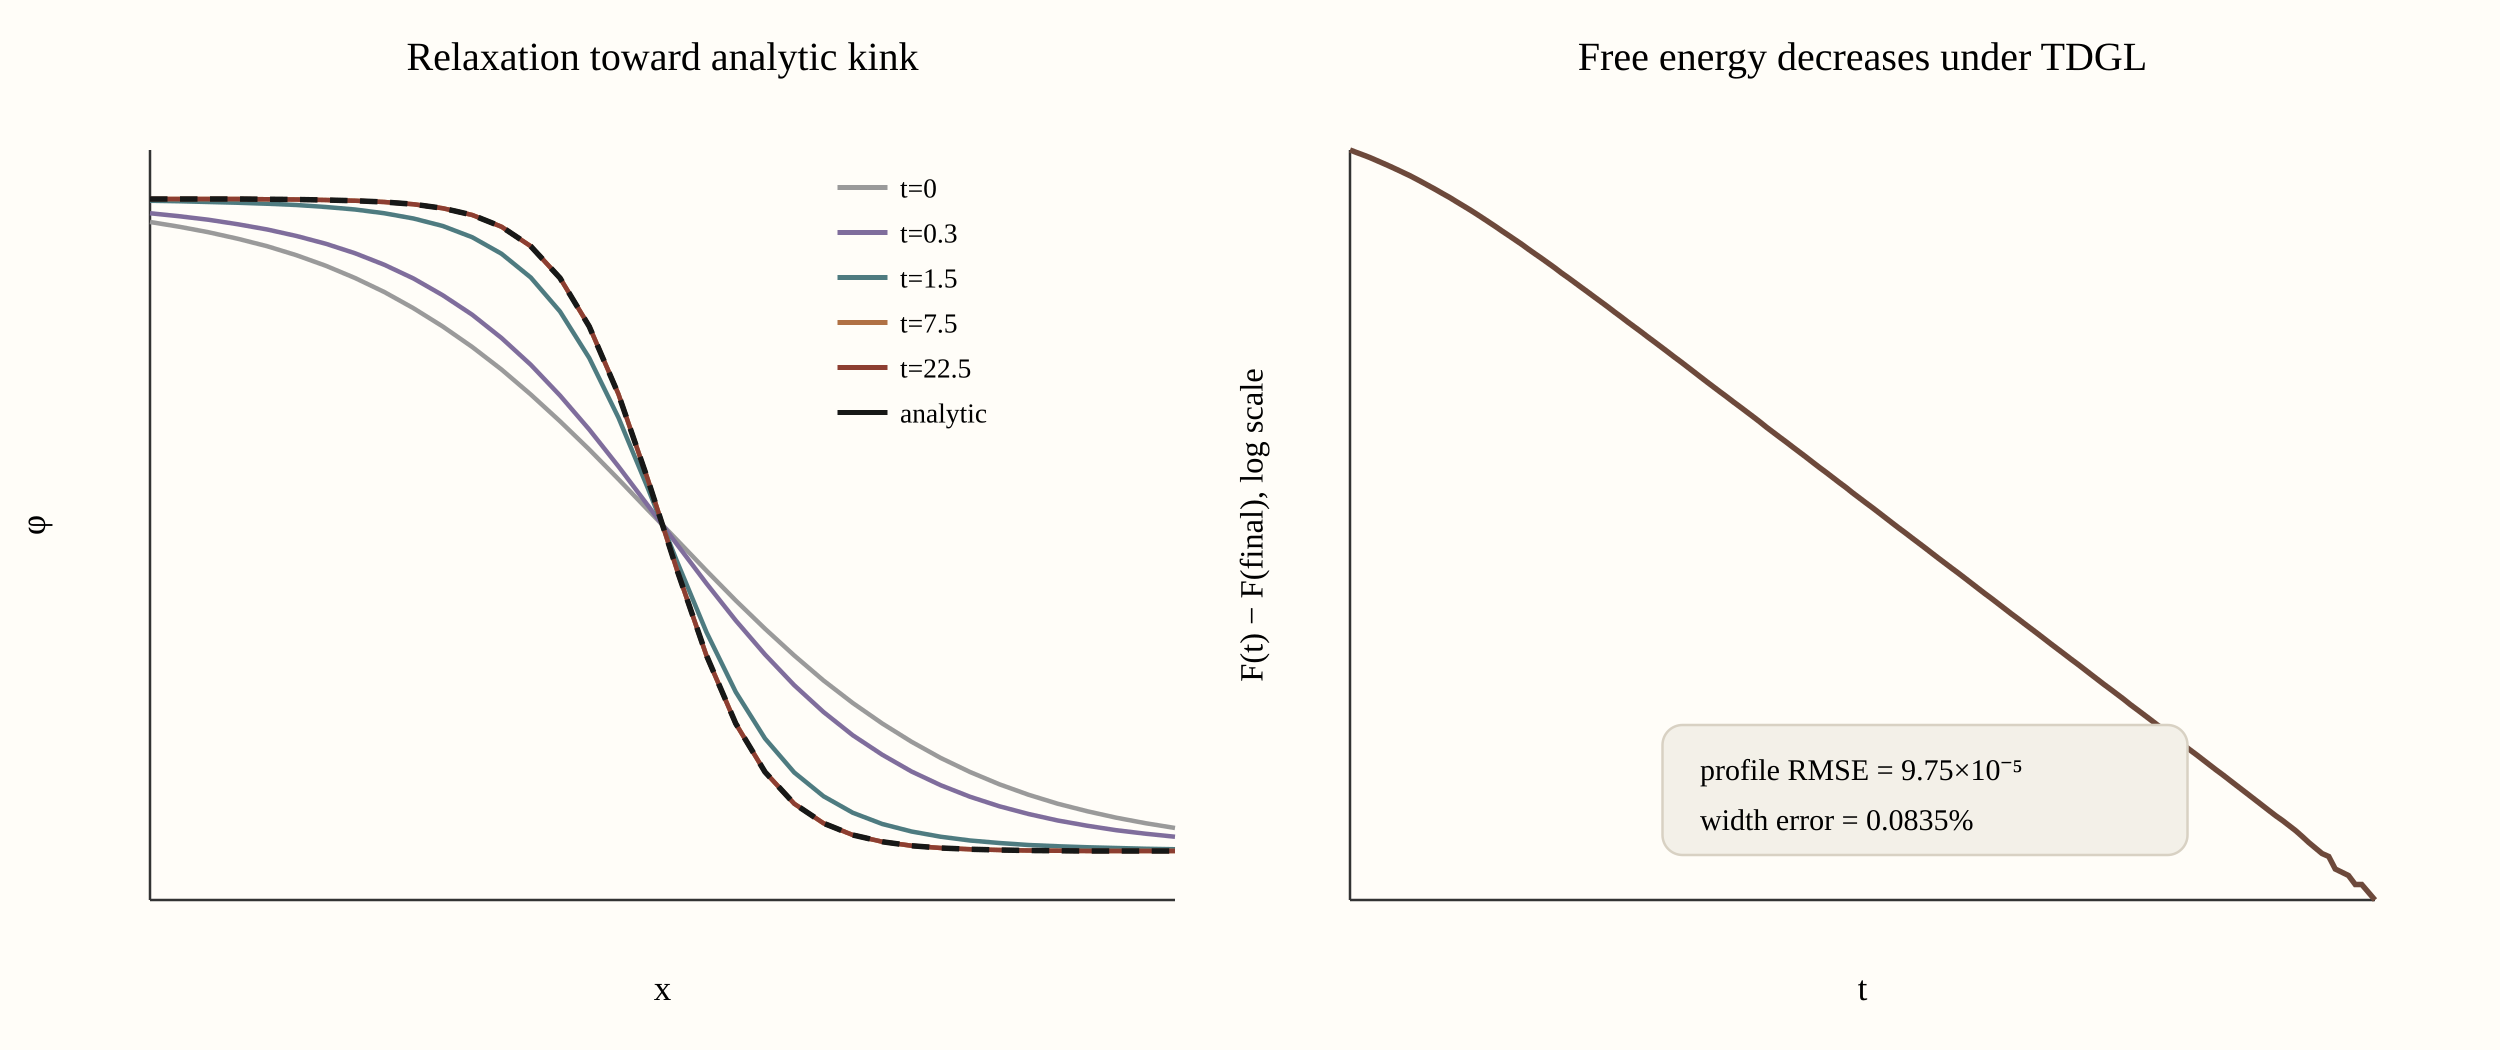
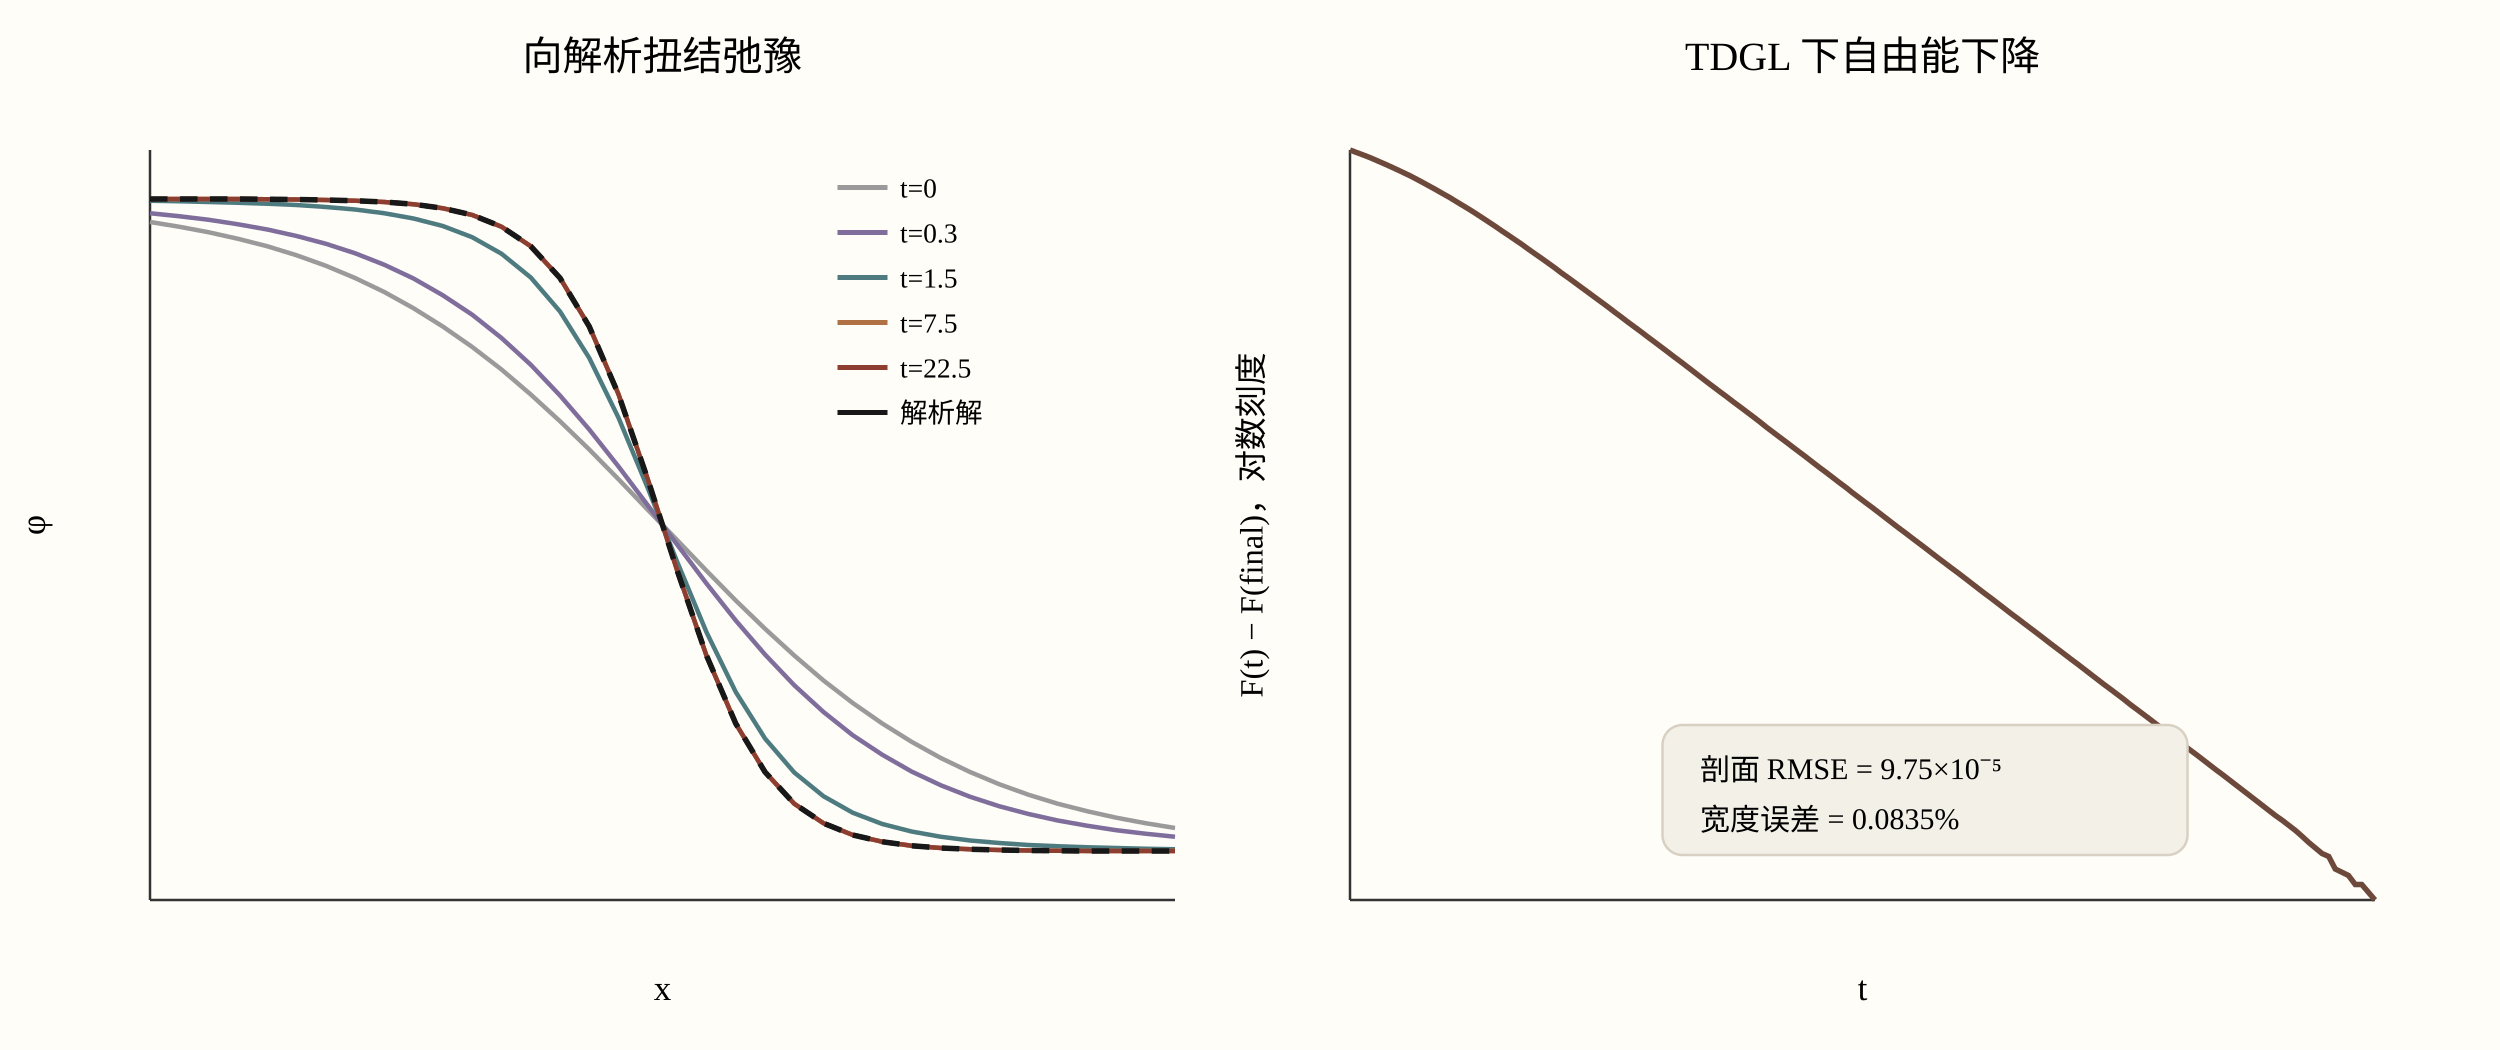
- <svg xmlns="http://www.w3.org/2000/svg" viewBox="0 0 1000 420" role="img" aria-label="TDGL wall relaxation and free energy convergence">
+ <svg xmlns="http://www.w3.org/2000/svg" viewBox="0 0 1000 420" role="img" aria-label="TDGL 畴壁弛豫与自由能收敛">
  <rect width="100%" height="100%" fill="#fffdf8" />
  <line x1="60" y1="360" x2="470" y2="360" stroke="#333" />
  <line x1="60" y1="60" x2="60" y2="360" stroke="#333" />
  <text x="265.0" y="400" text-anchor="middle" font-size="14">x</text>
  <text x="18" y="210.0" transform="rotate(-90 18 210.0)" text-anchor="middle" font-size="14">φ</text>
-   <text x="265.0" y="28" text-anchor="middle" font-size="16">Relaxation toward analytic kink</text>
+   <text x="265.0" y="28" text-anchor="middle" font-size="16">向解析扭结弛豫</text>
  <polyline fill="none" stroke="#9a9a9a" stroke-width="1.8" points="60.0,88.8 71.7,90.7 83.4,92.9 95.1,95.5 106.9,98.5 118.6,102.1 130.3,106.3 142.0,111.2 153.7,116.8 165.4,123.3 177.1,130.6 188.9,138.8 200.6,147.8 212.3,157.8 224.0,168.5 235.7,179.8 247.4,191.7 259.1,203.9 270.9,216.1 282.6,228.3 294.3,240.2 306.0,251.5 317.7,262.2 329.4,272.2 341.1,281.2 352.9,289.4 364.6,296.7 376.3,303.2 388.0,308.8 399.7,313.7 411.4,317.9 423.1,321.5 434.9,324.5 446.6,327.1 458.3,329.3 470.0,331.2" />
  <polyline fill="none" stroke="#7f6d9c" stroke-width="1.8" points="60.0,85.3 71.7,86.5 83.4,87.9 95.1,89.7 106.9,91.8 118.6,94.4 130.3,97.5 142.0,101.3 153.7,105.9 165.4,111.4 177.1,118.1 188.9,125.9 200.6,135.2 212.3,145.9 224.0,158.2 235.7,171.8 247.4,186.6 259.1,202.1 270.9,217.9 282.6,233.4 294.3,248.2 306.0,261.8 317.7,274.1 329.4,284.8 341.1,294.1 352.9,301.9 364.6,308.6 376.3,314.1 388.0,318.7 399.7,322.5 411.4,325.6 423.1,328.2 434.9,330.3 446.6,332.1 458.3,333.5 470.0,334.7" />
  <polyline fill="none" stroke="#4e7b80" stroke-width="1.8" points="60.0,80.3 71.7,80.5 83.4,80.8 95.1,81.1 106.9,81.5 118.6,82.0 130.3,82.8 142.0,83.8 153.7,85.3 165.4,87.4 177.1,90.4 188.9,94.9 200.6,101.5 212.3,111.0 224.0,124.6 235.7,143.2 247.4,167.1 259.1,195.2 270.9,224.8 282.6,252.9 294.3,276.8 306.0,295.4 317.7,309.0 329.4,318.5 341.1,325.1 352.9,329.6 364.6,332.6 376.3,334.7 388.0,336.2 399.7,337.2 411.4,338.0 423.1,338.5 434.9,338.9 446.6,339.2 458.3,339.5 470.0,339.7" />
  <polyline fill="none" stroke="#b07144" stroke-width="1.8" points="60.0,79.6 71.7,79.6 83.4,79.6 95.1,79.6 106.9,79.7 118.6,79.8 130.3,80.0 142.0,80.3 153.7,80.8 165.4,81.7 177.1,83.3 188.9,86.0 200.6,90.7 212.3,98.5 224.0,111.2 235.7,130.6 247.4,157.7 259.1,191.7 270.9,228.3 282.6,262.3 294.3,289.4 306.0,308.8 317.7,321.5 329.4,329.3 341.1,334.0 352.9,336.7 364.6,338.3 376.3,339.2 388.0,339.7 399.7,340.0 411.4,340.2 423.1,340.3 434.9,340.4 446.6,340.4 458.3,340.4 470.0,340.4" />
  <polyline fill="none" stroke="#8d3e31" stroke-width="1.8" points="60.0,79.6 71.7,79.6 83.4,79.6 95.1,79.6 106.9,79.7 118.6,79.8 130.3,80.0 142.0,80.3 153.7,80.8 165.4,81.7 177.1,83.3 188.9,86.0 200.6,90.7 212.3,98.5 224.0,111.2 235.7,130.5 247.4,157.7 259.1,191.7 270.9,228.3 282.6,262.3 294.3,289.5 306.0,308.8 317.7,321.5 329.4,329.3 341.1,334.0 352.9,336.7 364.6,338.3 376.3,339.2 388.0,339.7 399.7,340.0 411.4,340.2 423.1,340.3 434.9,340.4 446.6,340.4 458.3,340.4 470.0,340.4" />
  <polyline fill="none" stroke="#171817" stroke-width="2.2" stroke-dasharray="7 5" points="60.0,79.6 71.7,79.6 83.4,79.6 95.1,79.6 106.9,79.7 118.6,79.8 130.3,80.0 142.0,80.3 153.7,80.8 165.4,81.7 177.1,83.3 188.9,86.0 200.6,90.7 212.3,98.5 224.0,111.2 235.7,130.6 247.4,157.8 259.1,191.7 270.9,228.3 282.6,262.2 294.3,289.4 306.0,308.8 317.7,321.5 329.4,329.3 341.1,334.0 352.9,336.7 364.6,338.3 376.3,339.2 388.0,339.7 399.7,340.0 411.4,340.2 423.1,340.3 434.9,340.4 446.6,340.4 458.3,340.4 470.0,340.4" />
  <line x1="335" y1="75" x2="355" y2="75" stroke="#9a9a9a" stroke-width="2" />
  <text x="360" y="79" font-size="11">t=0</text>
  <line x1="335" y1="93" x2="355" y2="93" stroke="#7f6d9c" stroke-width="2" />
  <text x="360" y="97" font-size="11">t=0.3</text>
  <line x1="335" y1="111" x2="355" y2="111" stroke="#4e7b80" stroke-width="2" />
  <text x="360" y="115" font-size="11">t=1.5</text>
  <line x1="335" y1="129" x2="355" y2="129" stroke="#b07144" stroke-width="2" />
  <text x="360" y="133" font-size="11">t=7.5</text>
  <line x1="335" y1="147" x2="355" y2="147" stroke="#8d3e31" stroke-width="2" />
  <text x="360" y="151" font-size="11">t=22.5</text>
  <line x1="335" y1="165" x2="355" y2="165" stroke="#171817" stroke-width="2" />
-   <text x="360" y="169" font-size="11">analytic</text>
+   <text x="360" y="169" font-size="11">解析解</text>
  <line x1="540" y1="360" x2="950" y2="360" stroke="#333" />
  <line x1="540" y1="60" x2="540" y2="360" stroke="#333" />
  <text x="745.0" y="400" text-anchor="middle" font-size="14">t</text>
-   <text x="505" y="210.0" transform="rotate(-90 505 210.0)" text-anchor="middle" font-size="13">F(t) − F(final), log scale</text>
-   <text x="745.0" y="28" text-anchor="middle" font-size="16">Free energy decreases under TDGL</text>
+   <text x="505" y="210.0" transform="rotate(-90 505 210.0)" text-anchor="middle" font-size="13">F(t) − F(final)，对数刻度</text>
+   <text x="745.0" y="28" text-anchor="middle" font-size="16">TDGL 下自由能下降</text>
  <polyline fill="none" stroke="#6d493b" stroke-width="2.2" points="540.0,60.0 542.6,61.0 545.3,62.0 547.9,63.0 553.2,65.3 555.9,66.5 558.5,67.7 563.8,70.2 566.5,71.6 569.1,73.0 574.4,75.9 577.0,77.4 579.7,78.9 582.3,80.5 587.6,83.7 590.3,85.4 592.9,87.1 598.2,90.6 600.8,92.4 603.5,94.2 608.8,97.8 611.4,99.7 614.1,101.6 616.7,103.4 622.0,107.2 624.6,109.2 627.3,111.1 632.6,115.0 635.2,116.9 637.9,118.9 643.2,122.8 645.8,124.8 648.5,126.8 651.1,128.8 656.4,132.7 659.0,134.7 661.7,136.7 667.0,140.7 669.6,142.7 672.3,144.7 677.5,148.7 680.2,150.8 682.8,152.8 688.1,156.8 690.8,158.8 693.4,160.8 696.1,162.8 701.4,166.8 704.0,168.8 706.6,170.9 711.9,174.9 714.6,176.9 717.2,178.9 722.5,182.9 725.2,185.0 727.8,187.0 730.5,189.0 735.7,193.0 738.4,195.0 741.0,197.1 746.3,201.1 749.0,203.1 751.6,205.1 756.9,209.2 759.5,211.2 762.2,213.2 764.8,215.2 770.1,219.2 772.8,221.3 775.4,223.3 780.7,227.3 783.4,229.3 786.0,231.3 791.3,235.4 793.9,237.4 796.6,239.4 799.2,241.4 804.5,245.5 807.2,247.5 809.8,249.5 815.1,253.5 817.7,255.5 820.4,257.6 825.7,261.6 828.3,263.6 831.0,265.6 836.3,269.7 838.9,271.7 841.5,273.7 844.2,275.7 849.5,279.7 852.1,281.8 854.8,283.8 860.1,287.8 862.7,289.8 865.4,291.8 870.6,295.9 873.3,297.9 875.9,299.9 878.6,301.9 883.9,306.0 886.5,308.0 889.2,310.0 894.5,314.1 897.1,316.1 899.7,318.1 905.0,322.2 907.7,324.3 910.3,326.3 913.0,328.2 918.3,332.3 920.9,334.6 923.5,337.0 928.8,341.4 931.5,342.6 934.1,347.6 939.4,350.2 942.1,353.8 944.7,353.8 950.0,360.0" />
  <rect x="665" y="290" width="210" height="52" rx="8" fill="#f3f0e8" stroke="#d8d1c3" />
-   <text x="680" y="312" font-size="12">profile RMSE = 9.75×10⁻⁵</text>
-   <text x="680" y="332" font-size="12">width error = 0.0835%</text>
+   <text x="680" y="312" font-size="12">剖面 RMSE = 9.75×10⁻⁵</text>
+   <text x="680" y="332" font-size="12">宽度误差 = 0.0835%</text>
</svg>
